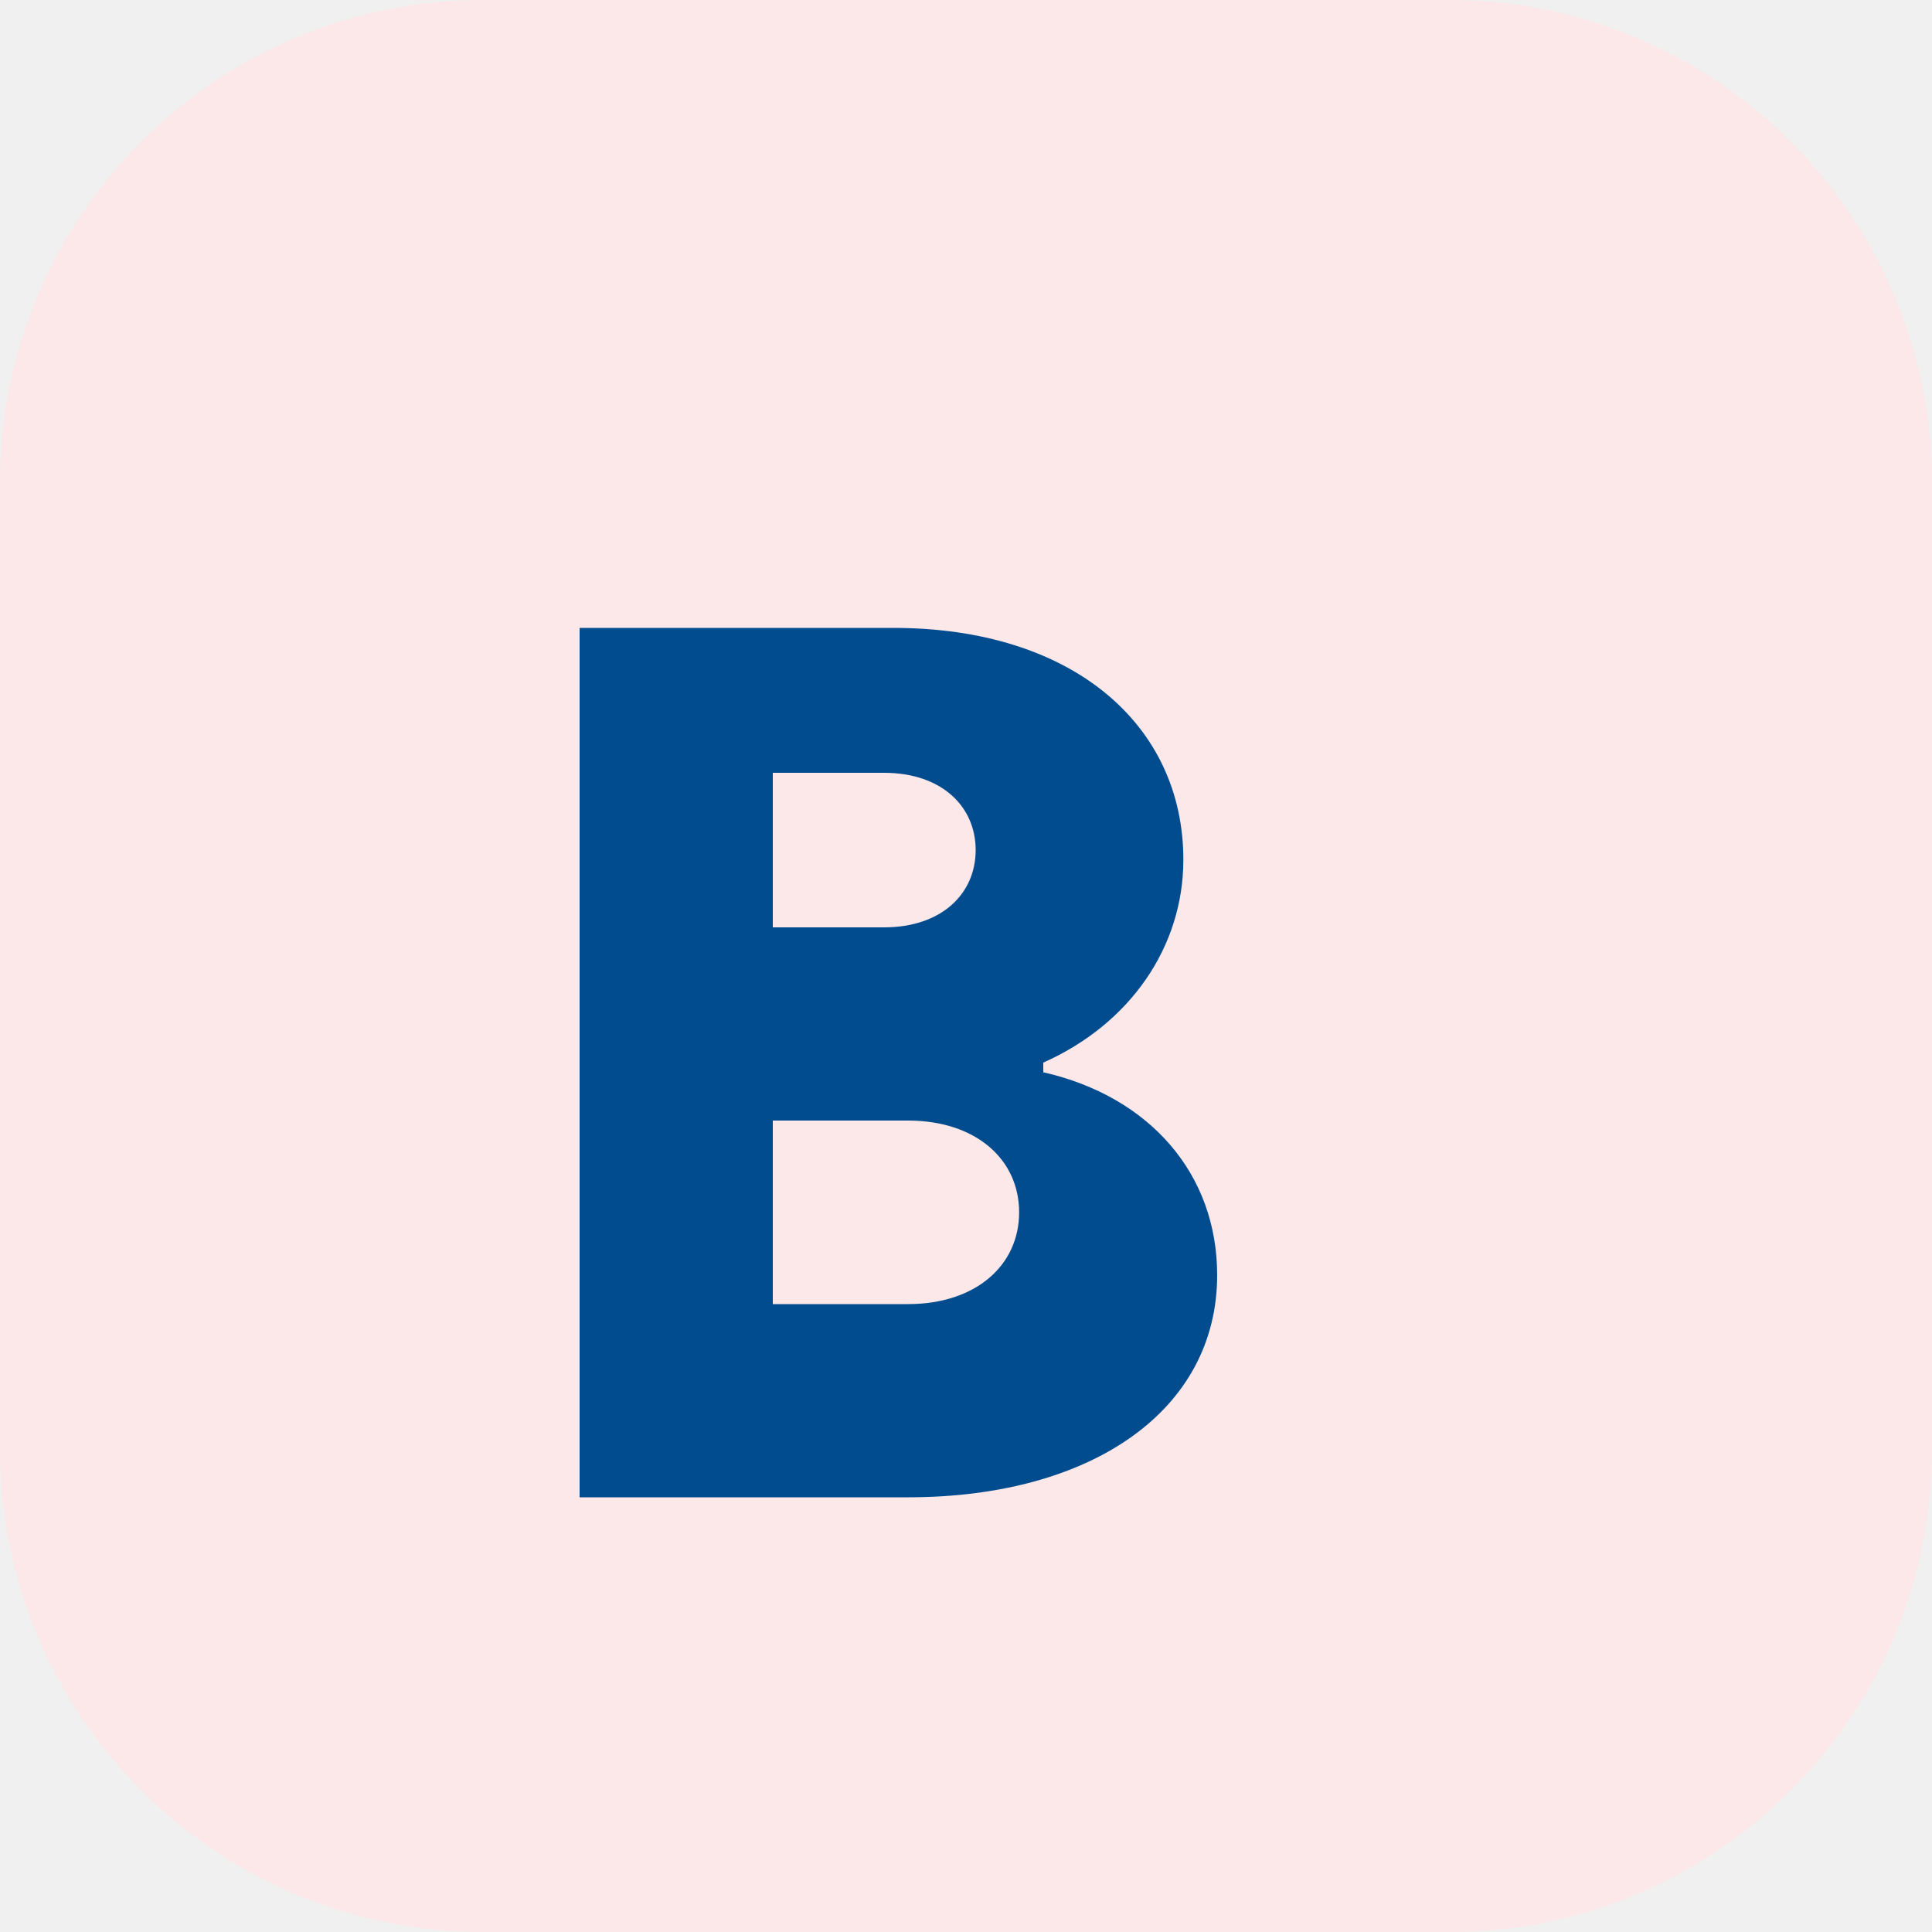
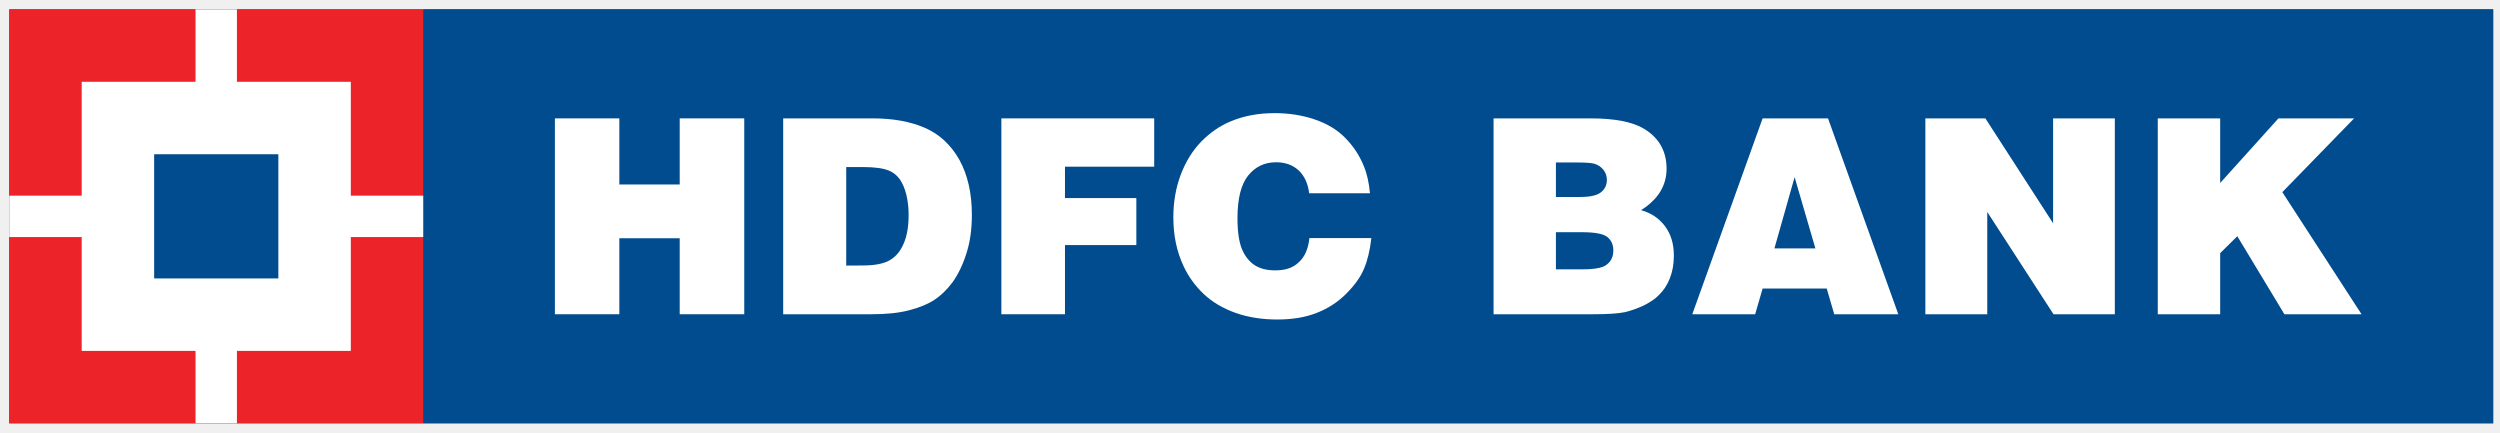
- <svg xmlns="http://www.w3.org/2000/svg" width="40" height="40" viewBox="0 0 40 40" fill="none" aria-hidden="true">
-   <rect width="40" height="40" rx="10" fill="#FCE8E8" />
-   <path d="M12 27V13H18.5C22.2 13 24.5 15 24.5 17.8C24.5 19.6 23.4 21.2 21.6 22V22.2C23.8 22.7 25.2 24.3 25.2 26.4C25.2 29.2 22.6 31 18.8 31H12V27ZM16 16V19.2H18.3C19.5 19.2 20.2 18.5 20.2 17.6C20.2 16.7 19.5 16 18.3 16H16ZM16 23.2V27H18.8C20.2 27 21.1 26.2 21.1 25.1C21.1 24 20.2 23.2 18.8 23.2H16Z" fill="#004C8F" />
+ <svg xmlns="http://www.w3.org/2000/svg" width="289" height="50" id="svg11053" version="1.1">
+   <defs id="defs11055">
+     </defs>
+   <g id="layer1" transform="translate(-227.317, -407.333)">
+     <g transform="matrix(6.01697, 0, 0, -6.01697, -1957.41, 2763.93)" id="g11008">
+       <path id="path1556" style="fill:#004c8f;fill-opacity:1;fill-rule:nonzero;stroke:none" d="m 363.272,391.479 47.722,0 0,-7.953 -47.722,0 0,7.953 z" />
+       <path id="path1558" style="fill:#004c8f;fill-opacity:1;fill-rule:nonzero;stroke:none" d="m 371.226,391.479 39.768,0 0,-7.953 -39.768,0 0,7.953 z" />
+       <path id="path1560" style="fill:#ffffff;fill-opacity:1;fill-rule:nonzero;stroke:none" d="m 373.755,385.621 0,3.763 1.238,0 0,-1.27 1.16,0 0,1.27 1.24,0 0,-3.763 -1.24,0 0,1.46 -1.16,0 0,-1.46 -1.238,0" />
+       <path id="path1562" style="fill:#ffffff;fill-opacity:1;fill-rule:nonzero;stroke:none" d="m 379.352,388.449 0.321,0 c 0.231,0 0.4,-0.024 0.508,-0.072 0.08,-0.035 0.145,-0.087 0.202,-0.165 0.052,-0.077 0.094,-0.174 0.125,-0.296 0.028,-0.121 0.043,-0.249 0.043,-0.384 0,-0.22 -0.03,-0.404 -0.095,-0.553 -0.063,-0.149 -0.154,-0.256 -0.271,-0.322 -0.117,-0.067 -0.291,-0.099 -0.521,-0.099 l -0.312,-0.002 0,1.893 z m 0.478,-2.828 0,0 c 0.292,0 0.534,0.024 0.732,0.077 0.199,0.051 0.361,0.119 0.485,0.2 0.126,0.083 0.24,0.195 0.345,0.334 0.104,0.144 0.195,0.325 0.266,0.547 0.073,0.221 0.108,0.47 0.108,0.752 0,0.414 -0.079,0.764 -0.239,1.056 -0.162,0.286 -0.382,0.493 -0.663,0.615 -0.28,0.122 -0.614,0.182 -1.002,0.182 l -1.721,0 0,-3.763 1.689,0" />
+       <path id="path1564" style="fill:#ffffff;fill-opacity:1;fill-rule:nonzero;stroke:none" d="m 382.333,385.621 0,3.763 2.936,0 0,-0.928 -1.714,0 0,-0.603 1.371,0 0,-0.903 -1.371,0 0,-1.329 -1.222,0" />
+       <path id="path1566" style="fill:#ffffff;fill-opacity:1;fill-rule:nonzero;stroke:none" d="m 389.415,387.945 -1.169,0 c -0.022,0.187 -0.09,0.335 -0.203,0.441 -0.114,0.104 -0.257,0.155 -0.433,0.155 -0.219,0 -0.397,-0.085 -0.534,-0.253 -0.138,-0.17 -0.207,-0.445 -0.207,-0.823 0,-0.264 0.031,-0.462 0.088,-0.597 0.059,-0.139 0.142,-0.239 0.245,-0.306 0.106,-0.067 0.235,-0.098 0.394,-0.098 0.19,0 0.342,0.048 0.453,0.158 0.114,0.103 0.18,0.257 0.202,0.463 l 1.19,0 c -0.026,-0.234 -0.073,-0.43 -0.141,-0.59 -0.065,-0.159 -0.181,-0.317 -0.338,-0.476 -0.159,-0.161 -0.349,-0.285 -0.568,-0.371 -0.219,-0.087 -0.472,-0.128 -0.762,-0.128 -0.286,0 -0.553,0.041 -0.794,0.125 -0.244,0.086 -0.45,0.208 -0.614,0.361 -0.167,0.159 -0.297,0.337 -0.39,0.538 -0.134,0.283 -0.197,0.594 -0.197,0.941 0,0.29 0.047,0.565 0.142,0.817 0.095,0.25 0.226,0.463 0.393,0.635 0.168,0.171 0.351,0.299 0.555,0.385 0.258,0.11 0.542,0.163 0.857,0.163 0.274,0 0.528,-0.04 0.768,-0.121 0.239,-0.081 0.435,-0.199 0.588,-0.356 0.155,-0.157 0.274,-0.337 0.357,-0.542 0.06,-0.143 0.098,-0.316 0.118,-0.521" />
+       <path id="path1568" style="fill:#ffffff;fill-opacity:1;fill-rule:nonzero;stroke:none" d="m 393.38,388.537 c 0.175,0 0.288,-0.008 0.344,-0.024 0.072,-0.021 0.132,-0.062 0.175,-0.116 0.044,-0.056 0.067,-0.121 0.067,-0.196 0,-0.096 -0.038,-0.175 -0.111,-0.235 -0.078,-0.063 -0.211,-0.092 -0.402,-0.092 l -0.466,0 0,0.663 0.393,0 z m 0.311,-2.916 0,0 c 0.293,0 0.499,0.014 0.62,0.04 0.119,0.028 0.242,0.072 0.367,0.13 0.122,0.064 0.216,0.124 0.278,0.19 0.096,0.089 0.167,0.197 0.219,0.327 0.052,0.131 0.078,0.279 0.078,0.438 0,0.227 -0.056,0.414 -0.17,0.566 -0.114,0.153 -0.267,0.254 -0.46,0.309 0.327,0.206 0.49,0.472 0.49,0.796 0,0.335 -0.144,0.591 -0.429,0.765 -0.22,0.134 -0.563,0.202 -1.028,0.202 l -1.867,0 0,-3.763 1.902,0 z m -0.199,1.576 0,0 c 0.245,0 0.404,-0.03 0.484,-0.093 0.074,-0.061 0.114,-0.145 0.114,-0.258 0,-0.114 -0.04,-0.204 -0.121,-0.267 -0.077,-0.067 -0.238,-0.095 -0.477,-0.095 l -0.505,0 0,0.713 0.505,0" />
+       <path id="path1570" style="fill:#ffffff;fill-opacity:1;fill-rule:nonzero;stroke:none" d="m 397.972,386.886 -0.787,0 0.388,1.369 0.399,-1.369 z m -1.157,-1.265 0,0 0.143,0.494 1.232,0 0.144,-0.494 1.231,0 -1.35,3.763 -1.257,0 -1.351,-3.763 1.208,0" />
+       <path id="path1572" style="fill:#ffffff;fill-opacity:1;fill-rule:nonzero;stroke:none" d="m 400.085,385.621 0,3.763 1.153,0 1.301,-2.015 0,2.015 1.186,0 0,-3.763 -1.178,0 -1.273,1.965 0,-1.965 -1.189,0" />
+       <path id="path1574" style="fill:#ffffff;fill-opacity:1;fill-rule:nonzero;stroke:none" d="m 404.55,385.621 0,3.763 1.199,0 0,-1.241 1.119,1.241 1.454,0 -1.379,-1.417 1.522,-2.346 -1.482,0 -0.905,1.499 -0.329,-0.325 0,-1.174 -1.199,0" />
+       <path id="path1576" style="fill:#ed232a;fill-opacity:1;fill-rule:nonzero;stroke:none" d="m 363.272,391.479 7.953,0 0,-7.953 -7.953,0 0,7.953 z" />
+       <path id="path1578" style="fill:#ffffff;fill-opacity:1;fill-rule:nonzero;stroke:none" d="m 364.664,390.087 5.17,0 0,-5.17 -5.17,0 0,5.17 z" />
+       <path id="path1580" style="fill:#ffffff;fill-opacity:1;fill-rule:nonzero;stroke:none" d="m 366.851,391.479 0.795,0 0,-7.953 -0.795,0 0,7.953 z" />
+       <path id="path1582" style="fill:#ffffff;fill-opacity:1;fill-rule:nonzero;stroke:none" d="m 363.272,387.899 7.953,0 0,-0.795 -7.953,0 0,0.795 z" />
+       <path id="path1584" style="fill:#004c8f;fill-opacity:1;fill-rule:nonzero;stroke:none" d="m 366.056,388.695 2.386,0 0,-2.386 -2.386,0 0,2.386 z" />
+     </g>
+   </g>
</svg>
